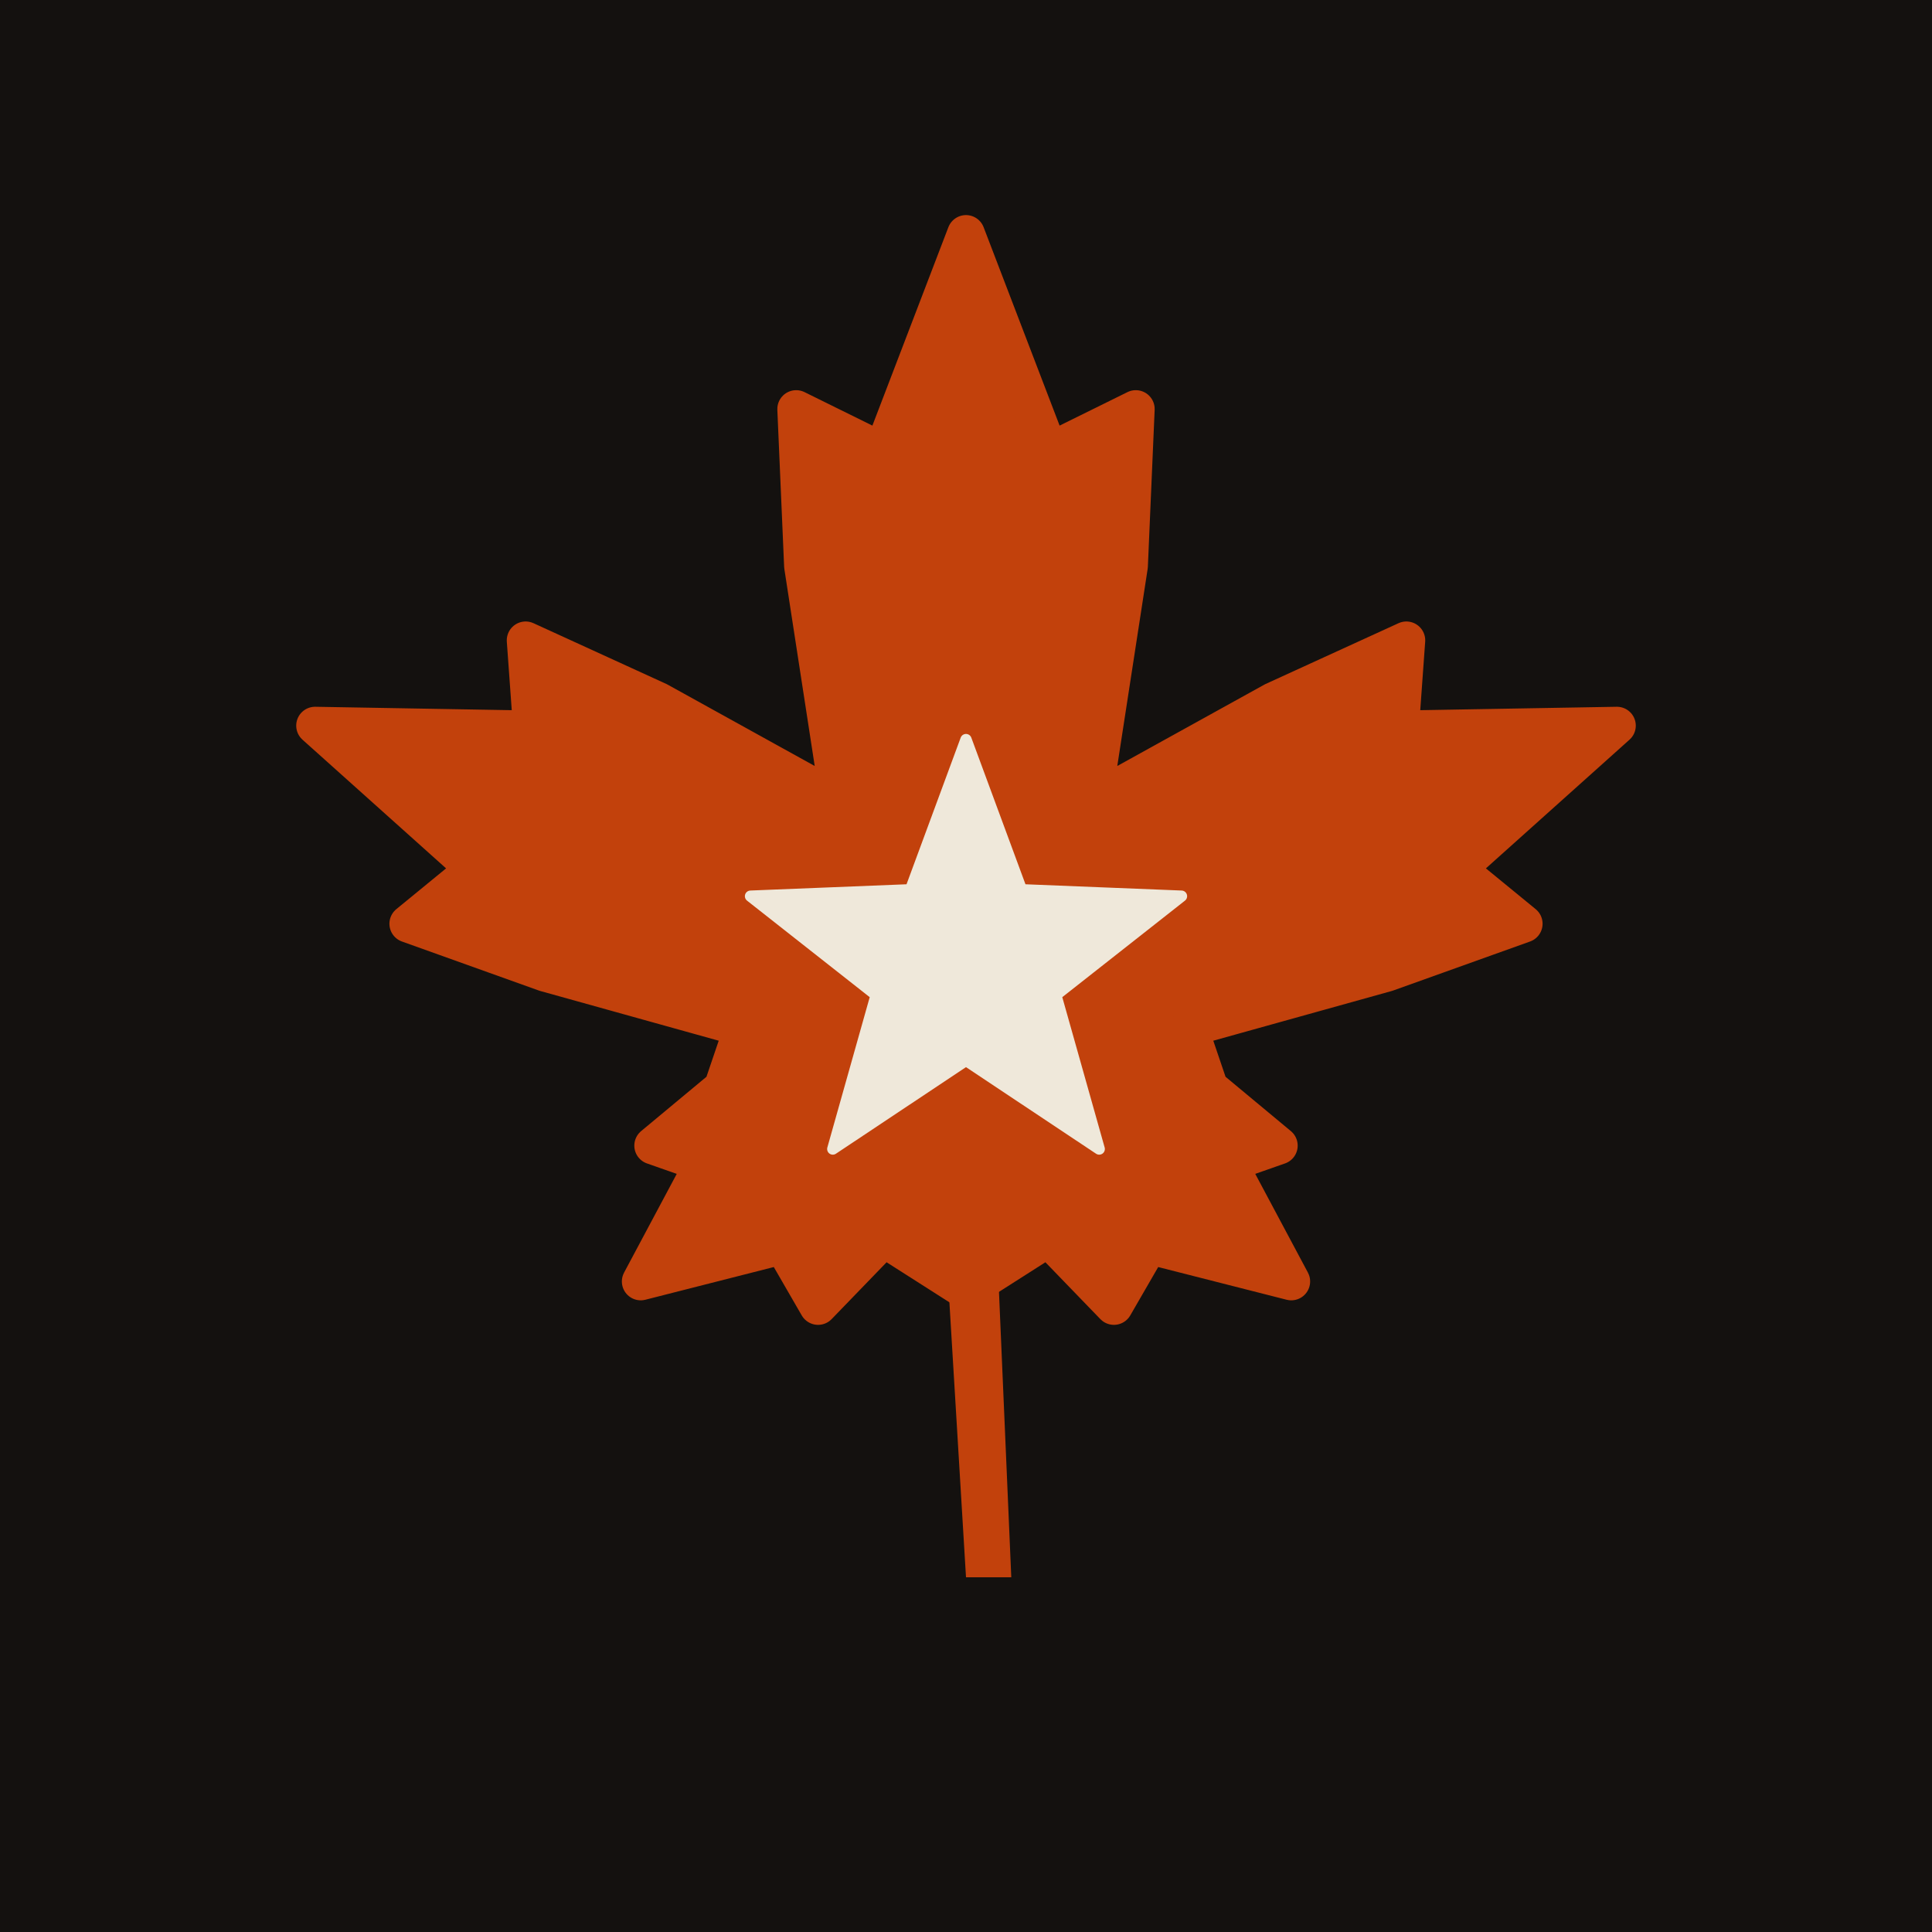
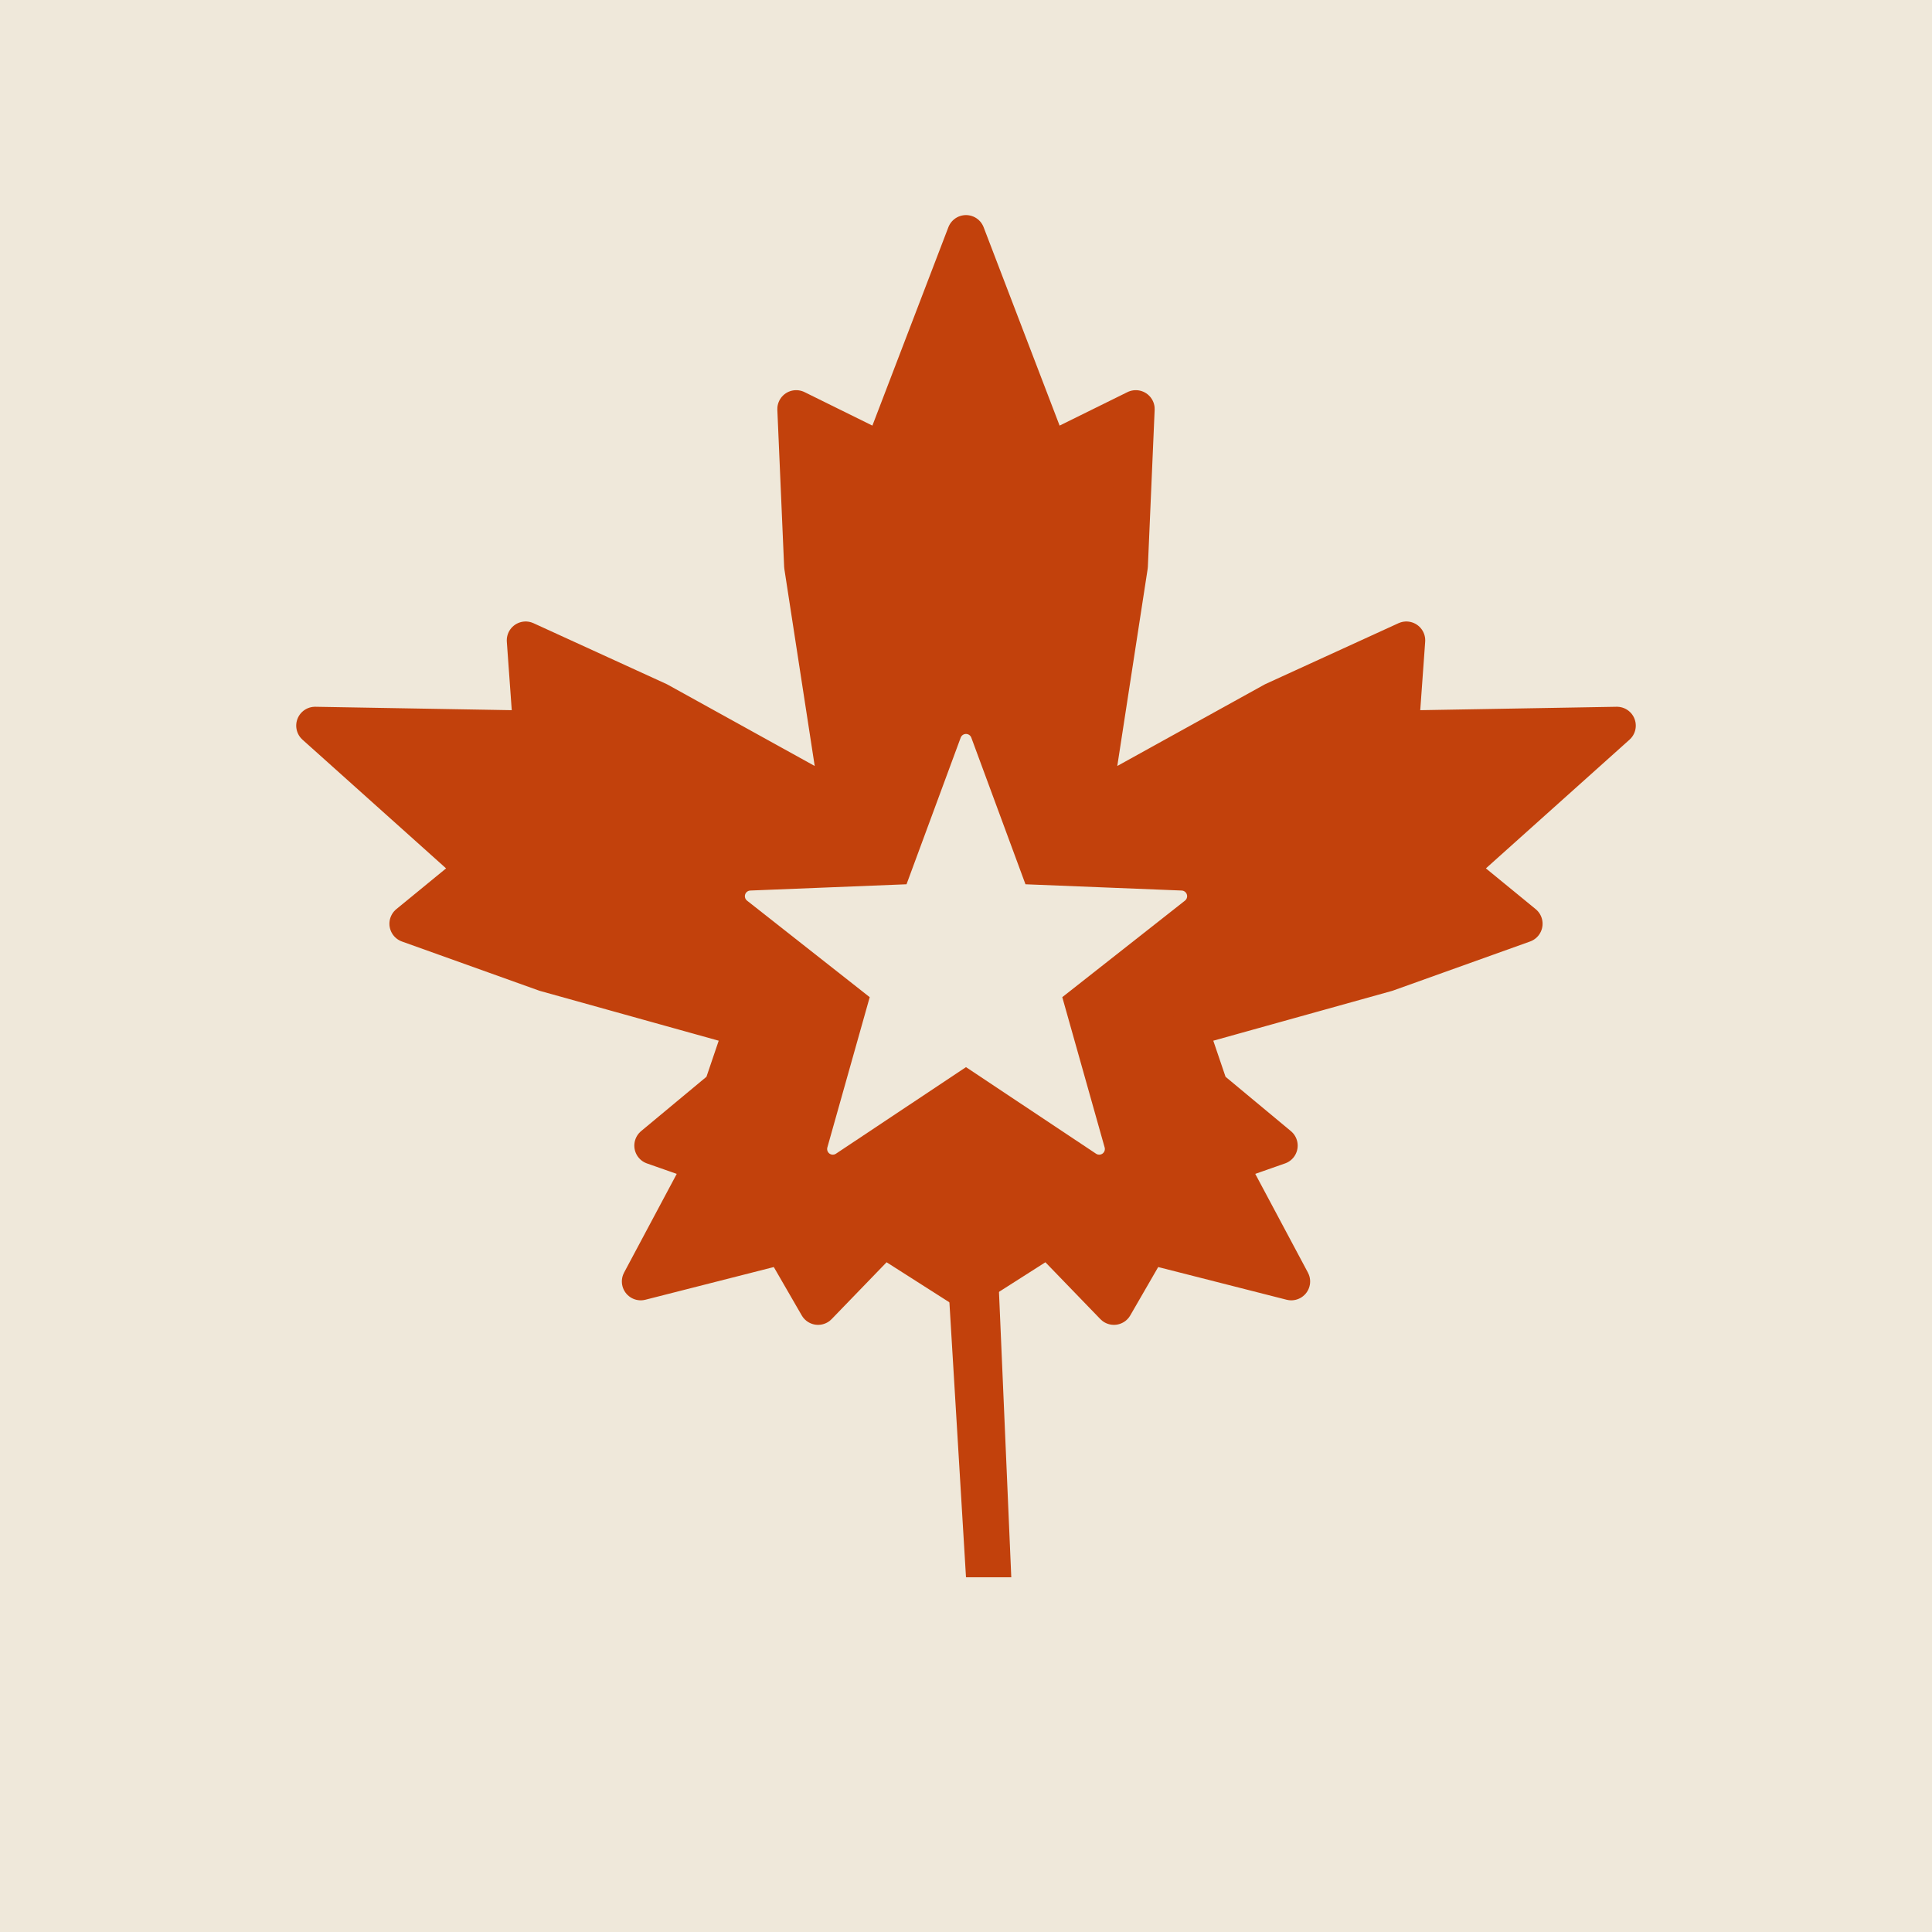
<svg xmlns="http://www.w3.org/2000/svg" viewBox="0 0 512 512">
-   <rect width="512" height="512" rx="0" fill="#14110f" />
+   <rect width="512" height="512" rx="0" fill="#efe8da" />
  <path d="M249.0 302.0 L263.0 302.0 L268.0 418.0 L256.0 418.0Z" fill="#c2410c" />
  <path d="M342.2 339.6 L304.5 330.0 L295.2 346.1 L277.8 328.1 L256.0 342.0 L234.2 328.1 L216.8 346.1 L207.5 330.0 L169.8 339.6 L186.5 308.3 L173.1 303.6 L191.5 288.3 L196.9 272.4 L144.5 257.8 L108.2 244.8 L125.9 230.3 L83.5 192.3 L141.0 193.3 L139.3 169.7 L174.5 185.8 L222.4 212.3 L212.8 150.0 L211.0 108.4 L233.9 119.7 L256.0 62.0 L278.1 119.7 L301.0 108.4 L299.2 150.0 L289.6 212.3 L337.5 185.8 L372.7 169.7 L371.0 193.3 L428.5 192.3 L386.1 230.3 L403.8 244.8 L367.5 257.8 L315.1 272.4 L320.5 288.3 L338.9 303.6 L325.5 308.3Z" fill="#c2410c" stroke="#c2410c" stroke-width="10.0" stroke-linejoin="round" />
  <path d="M256.0 196.0 L270.7 235.8 L313.1 237.5 L279.8 263.7 L291.3 304.5 L256.0 281.0 L220.7 304.5 L232.2 263.7 L198.9 237.5 L241.3 235.8Z" fill="#efe8da" stroke="#efe8da" stroke-width="3.0" stroke-linejoin="round" />
</svg>
